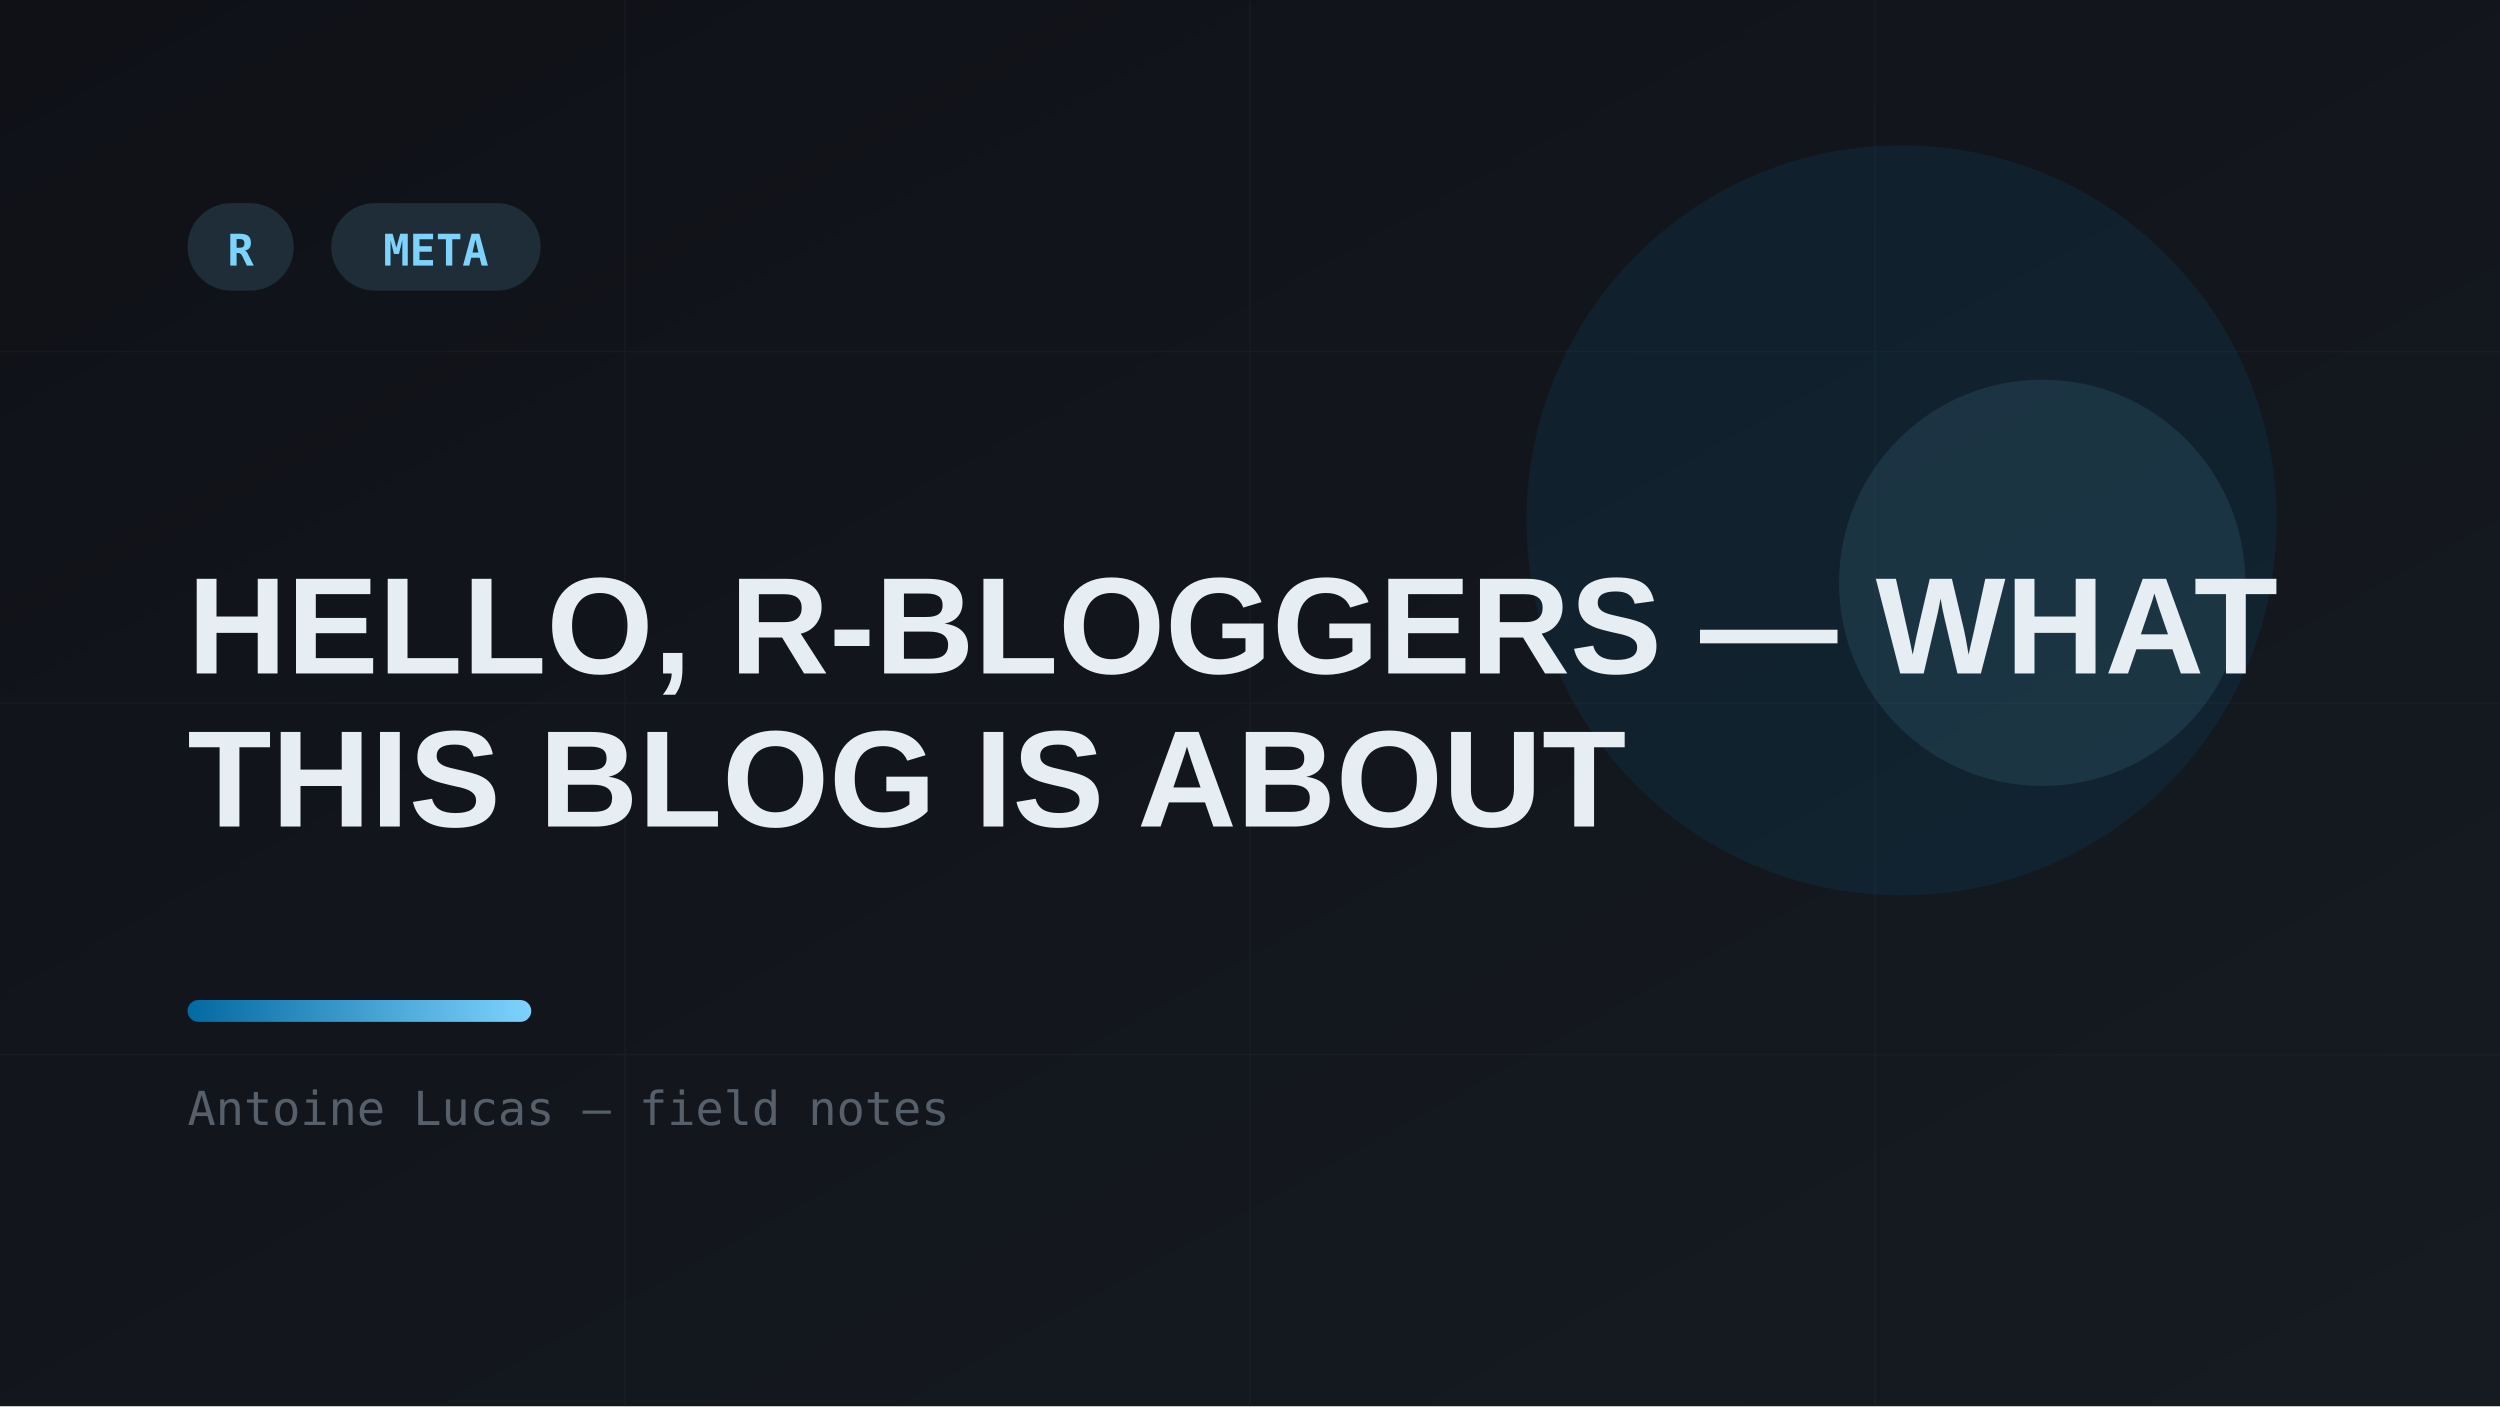
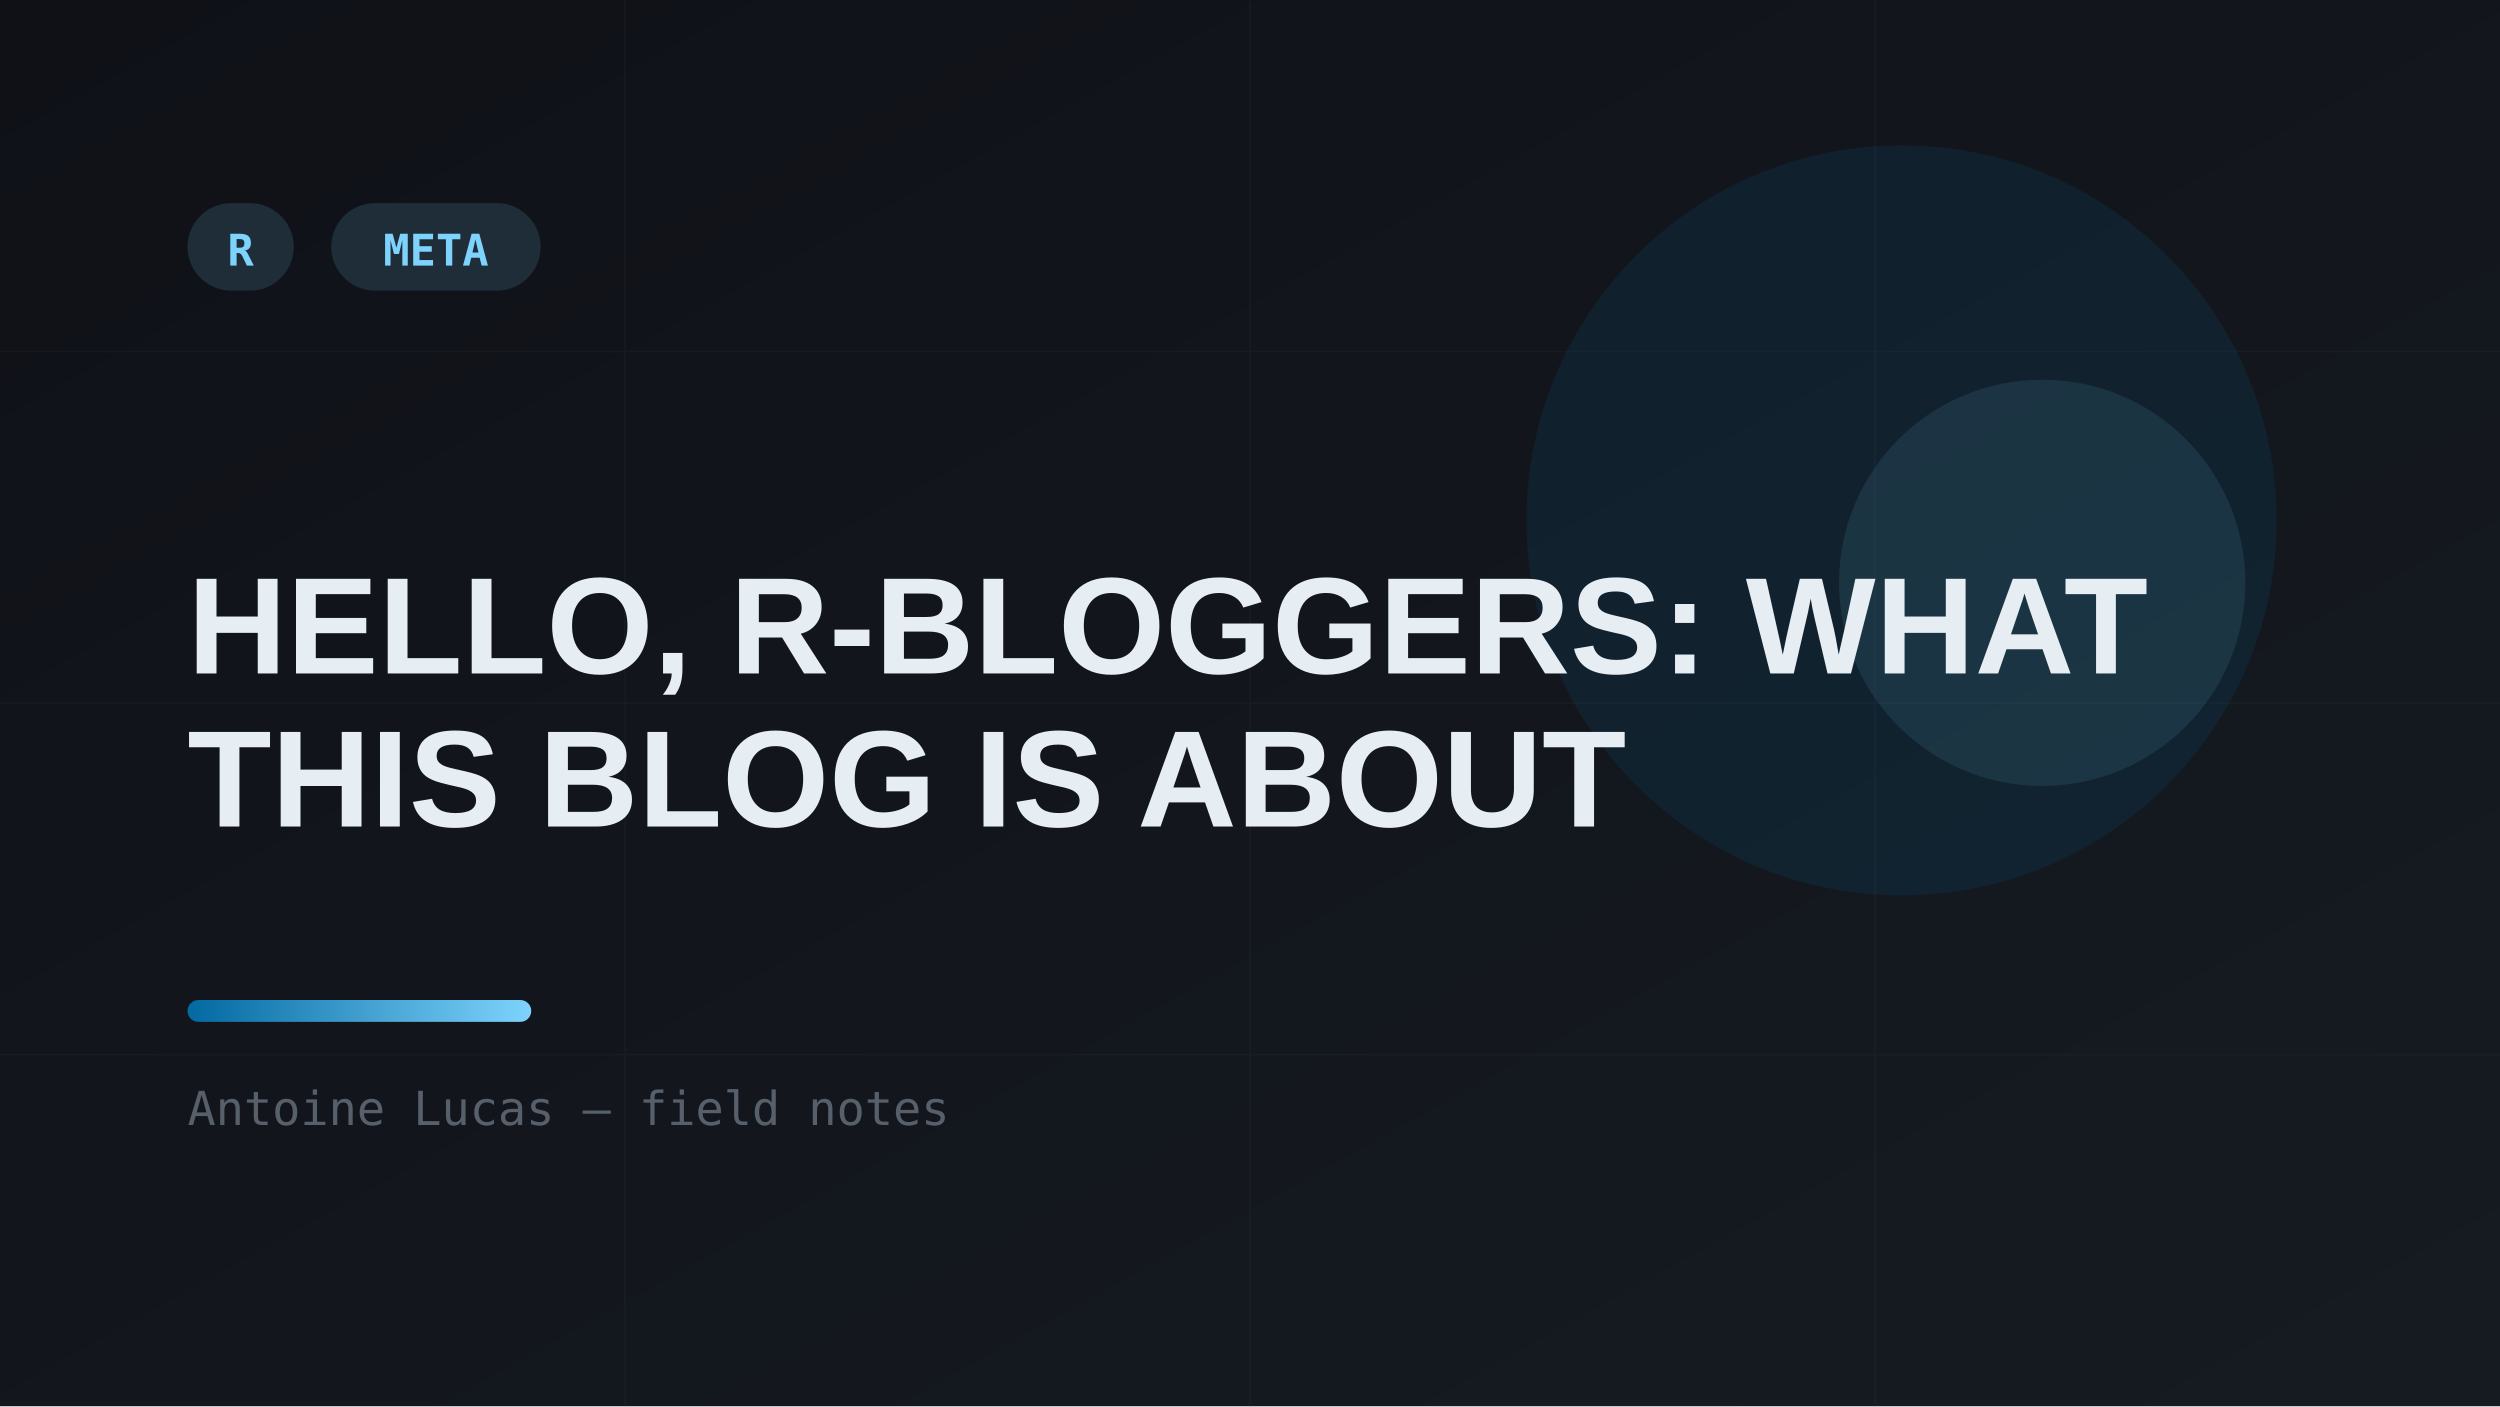
- <svg xmlns="http://www.w3.org/2000/svg" viewBox="0 0 1600 900" role="img" aria-label="Cover for Hello, R-Bloggers — What This Blog Is About">
+ <svg xmlns="http://www.w3.org/2000/svg" viewBox="0 0 1600 900" role="img" aria-label="Cover for Hello, R-Bloggers: What This Blog Is About">
  <defs>
    <linearGradient id="bg" x1="0%" y1="0%" x2="100%" y2="100%">
      <stop offset="0%" stop-color="#0F1117" />
      <stop offset="100%" stop-color="#161B22" />
    </linearGradient>
    <linearGradient id="accent" x1="0%" y1="0%" x2="100%" y2="0%">
      <stop offset="0%" stop-color="#0369A1" />
      <stop offset="100%" stop-color="#7DD3FC" />
    </linearGradient>
  </defs>
  <rect width="1600" height="900" fill="url(#bg)" />
  <g opacity="0.18" stroke="#30363D" stroke-width="1">
    <path d="M0 225H1600" />
    <path d="M0 450H1600" />
    <path d="M0 675H1600" />
    <path d="M400 0V900" />
    <path d="M800 0V900" />
    <path d="M1200 0V900" />
  </g>
  <circle cx="1217" cy="333" r="240" fill="#0369A1" opacity="0.13" />
  <circle cx="1307" cy="373" r="130" fill="#7DD3FC" opacity="0.10" />
  <rect x="120" y="130" width="68" height="56" rx="28" fill="#7DD3FC" opacity="0.14" />
  <text x="154.0" y="170" fill="#7DD3FC" font-family="JetBrains Mono, monospace" font-size="28" font-weight="600" text-anchor="middle">R</text>
  <rect x="212" y="130" width="134" height="56" rx="28" fill="#7DD3FC" opacity="0.14" />
  <text x="279.0" y="170" fill="#7DD3FC" font-family="JetBrains Mono, monospace" font-size="28" font-weight="600" text-anchor="middle">META</text>
-   <text x="120" y="431" fill="#E6EDF3" font-family="Space Grotesk, Arial, sans-serif" font-size="88" font-weight="700">HELLO, R-BLOGGERS — WHAT</text>
+   <text x="120" y="431" fill="#E6EDF3" font-family="Space Grotesk, Arial, sans-serif" font-size="88" font-weight="700">HELLO, R-BLOGGERS: WHAT</text>
  <text x="120" y="529" fill="#E6EDF3" font-family="Space Grotesk, Arial, sans-serif" font-size="88" font-weight="700">THIS BLOG IS ABOUT</text>
  <rect x="120" y="640" width="220" height="14" rx="7" fill="url(#accent)" />
  <text x="120" y="720" fill="#57606A" font-family="JetBrains Mono, monospace" font-size="30">Antoine Lucas — field notes</text>
</svg>
